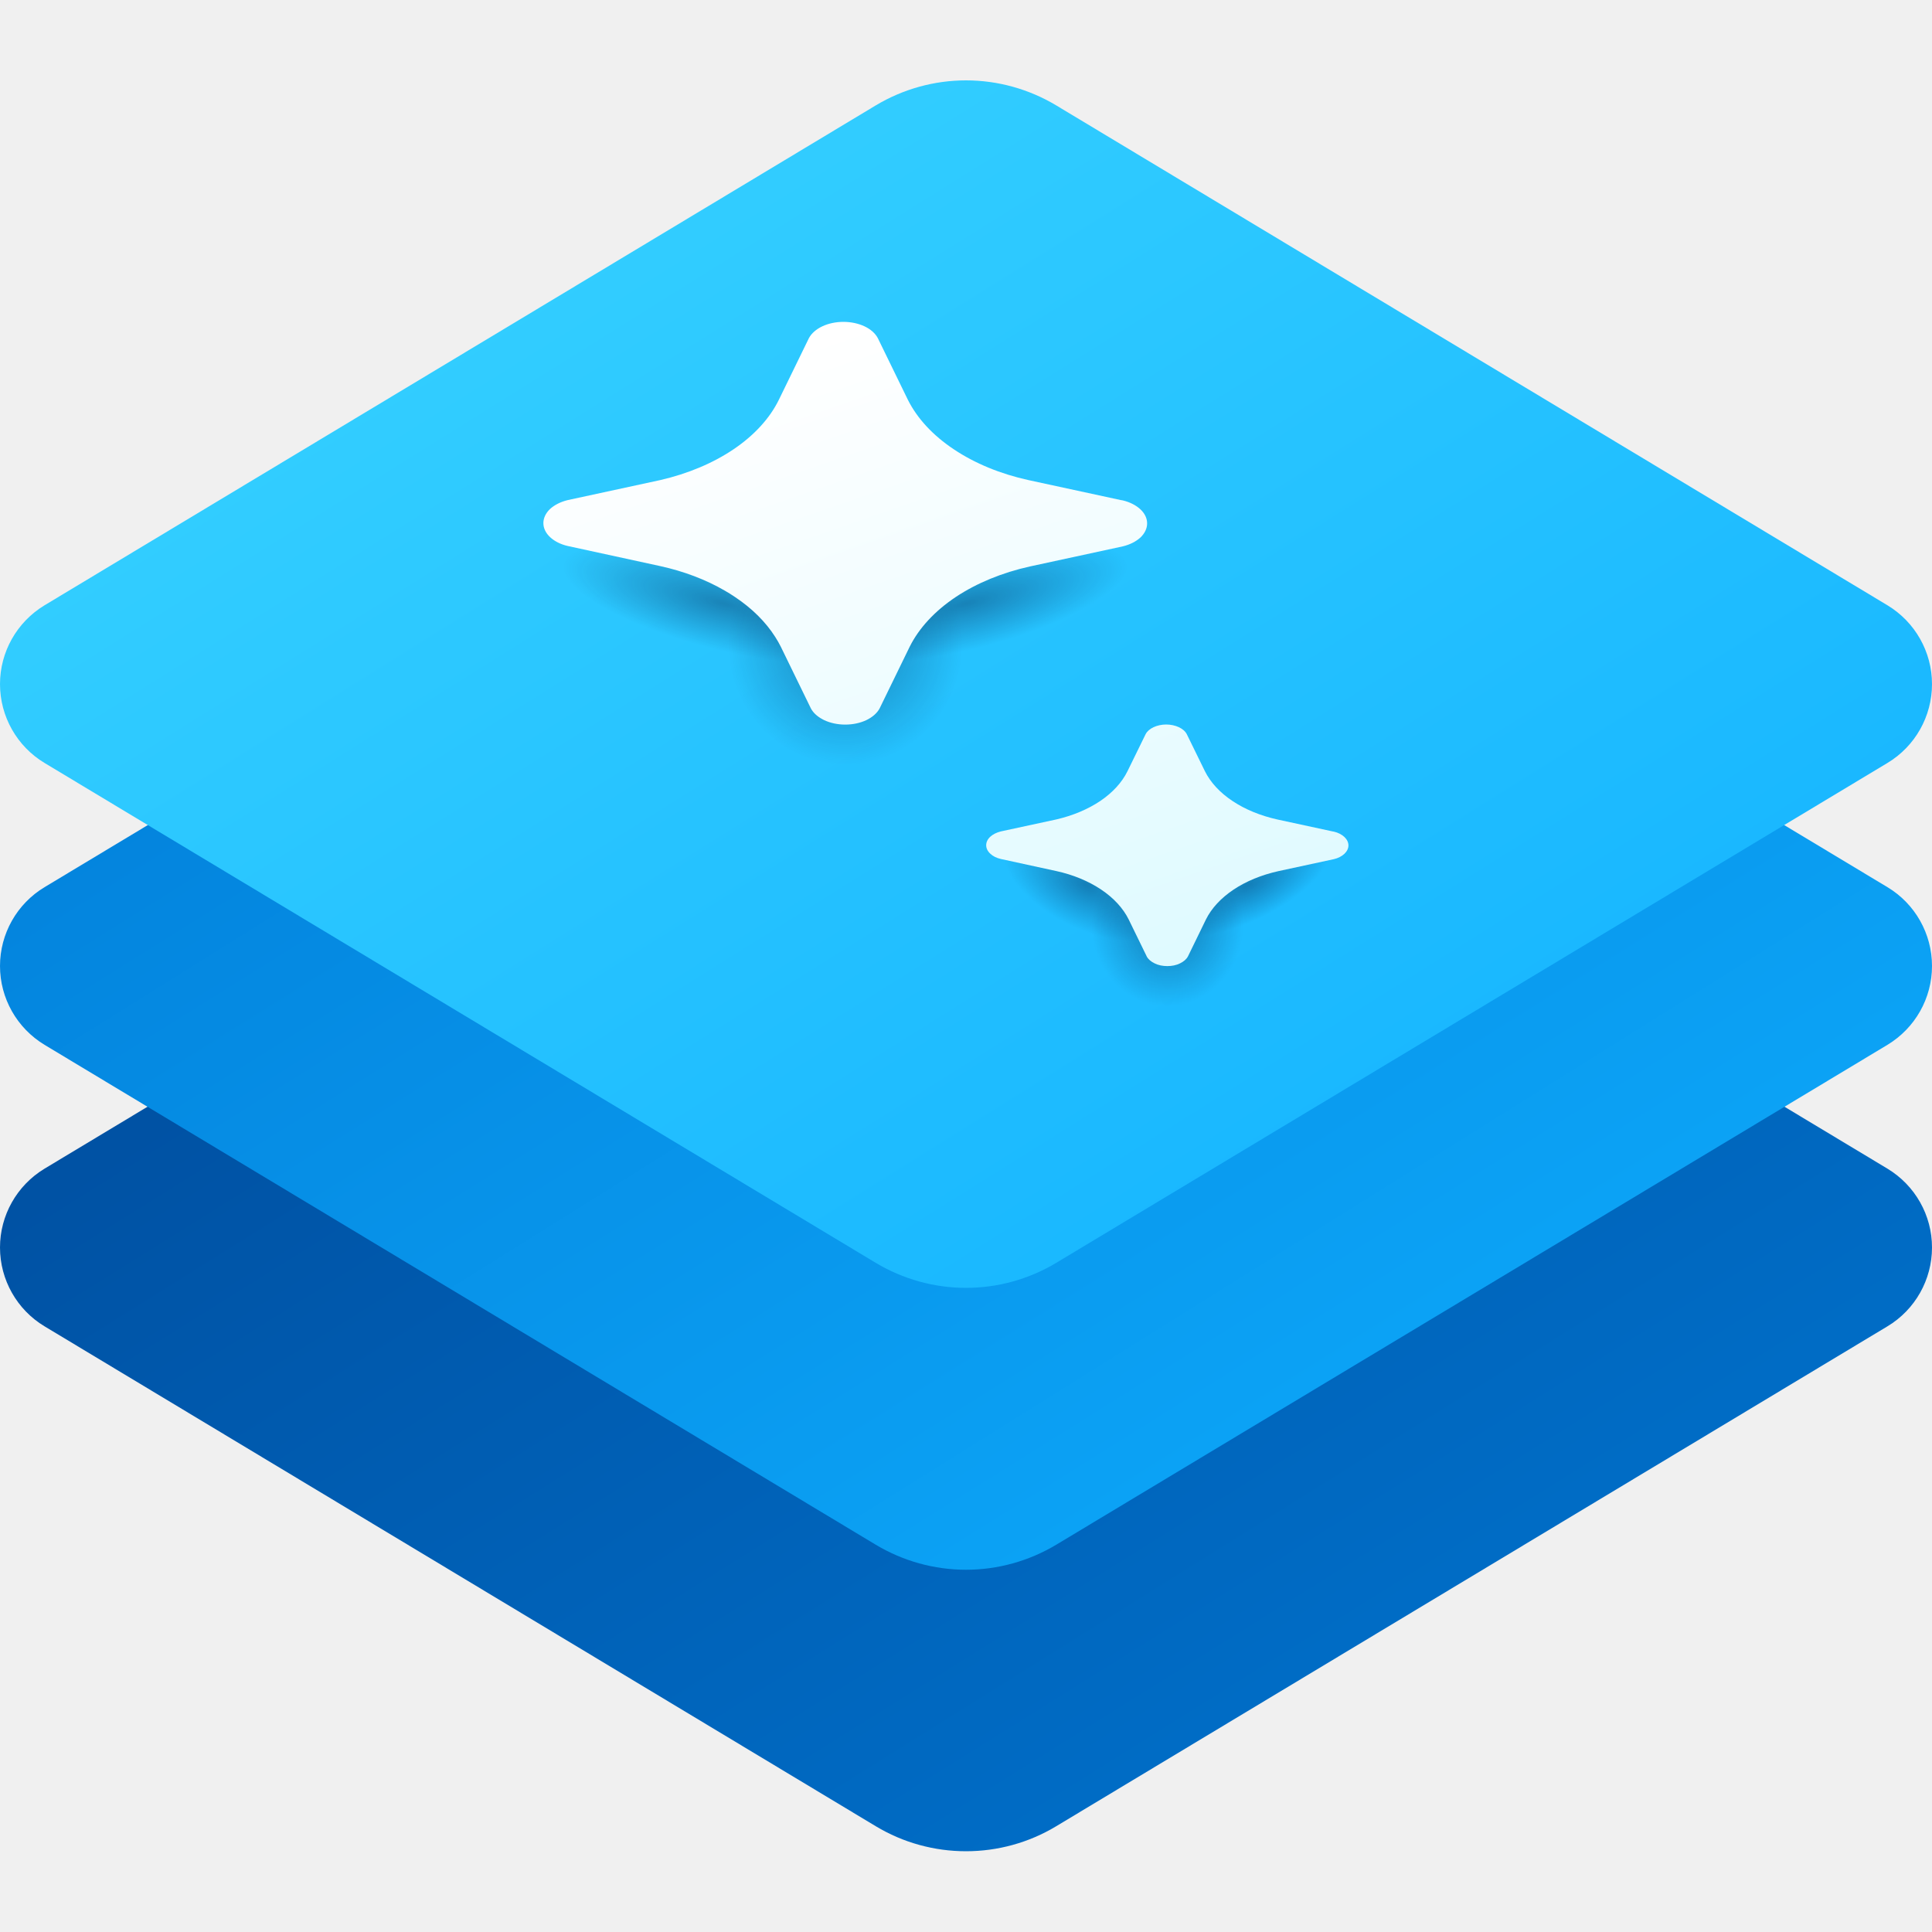
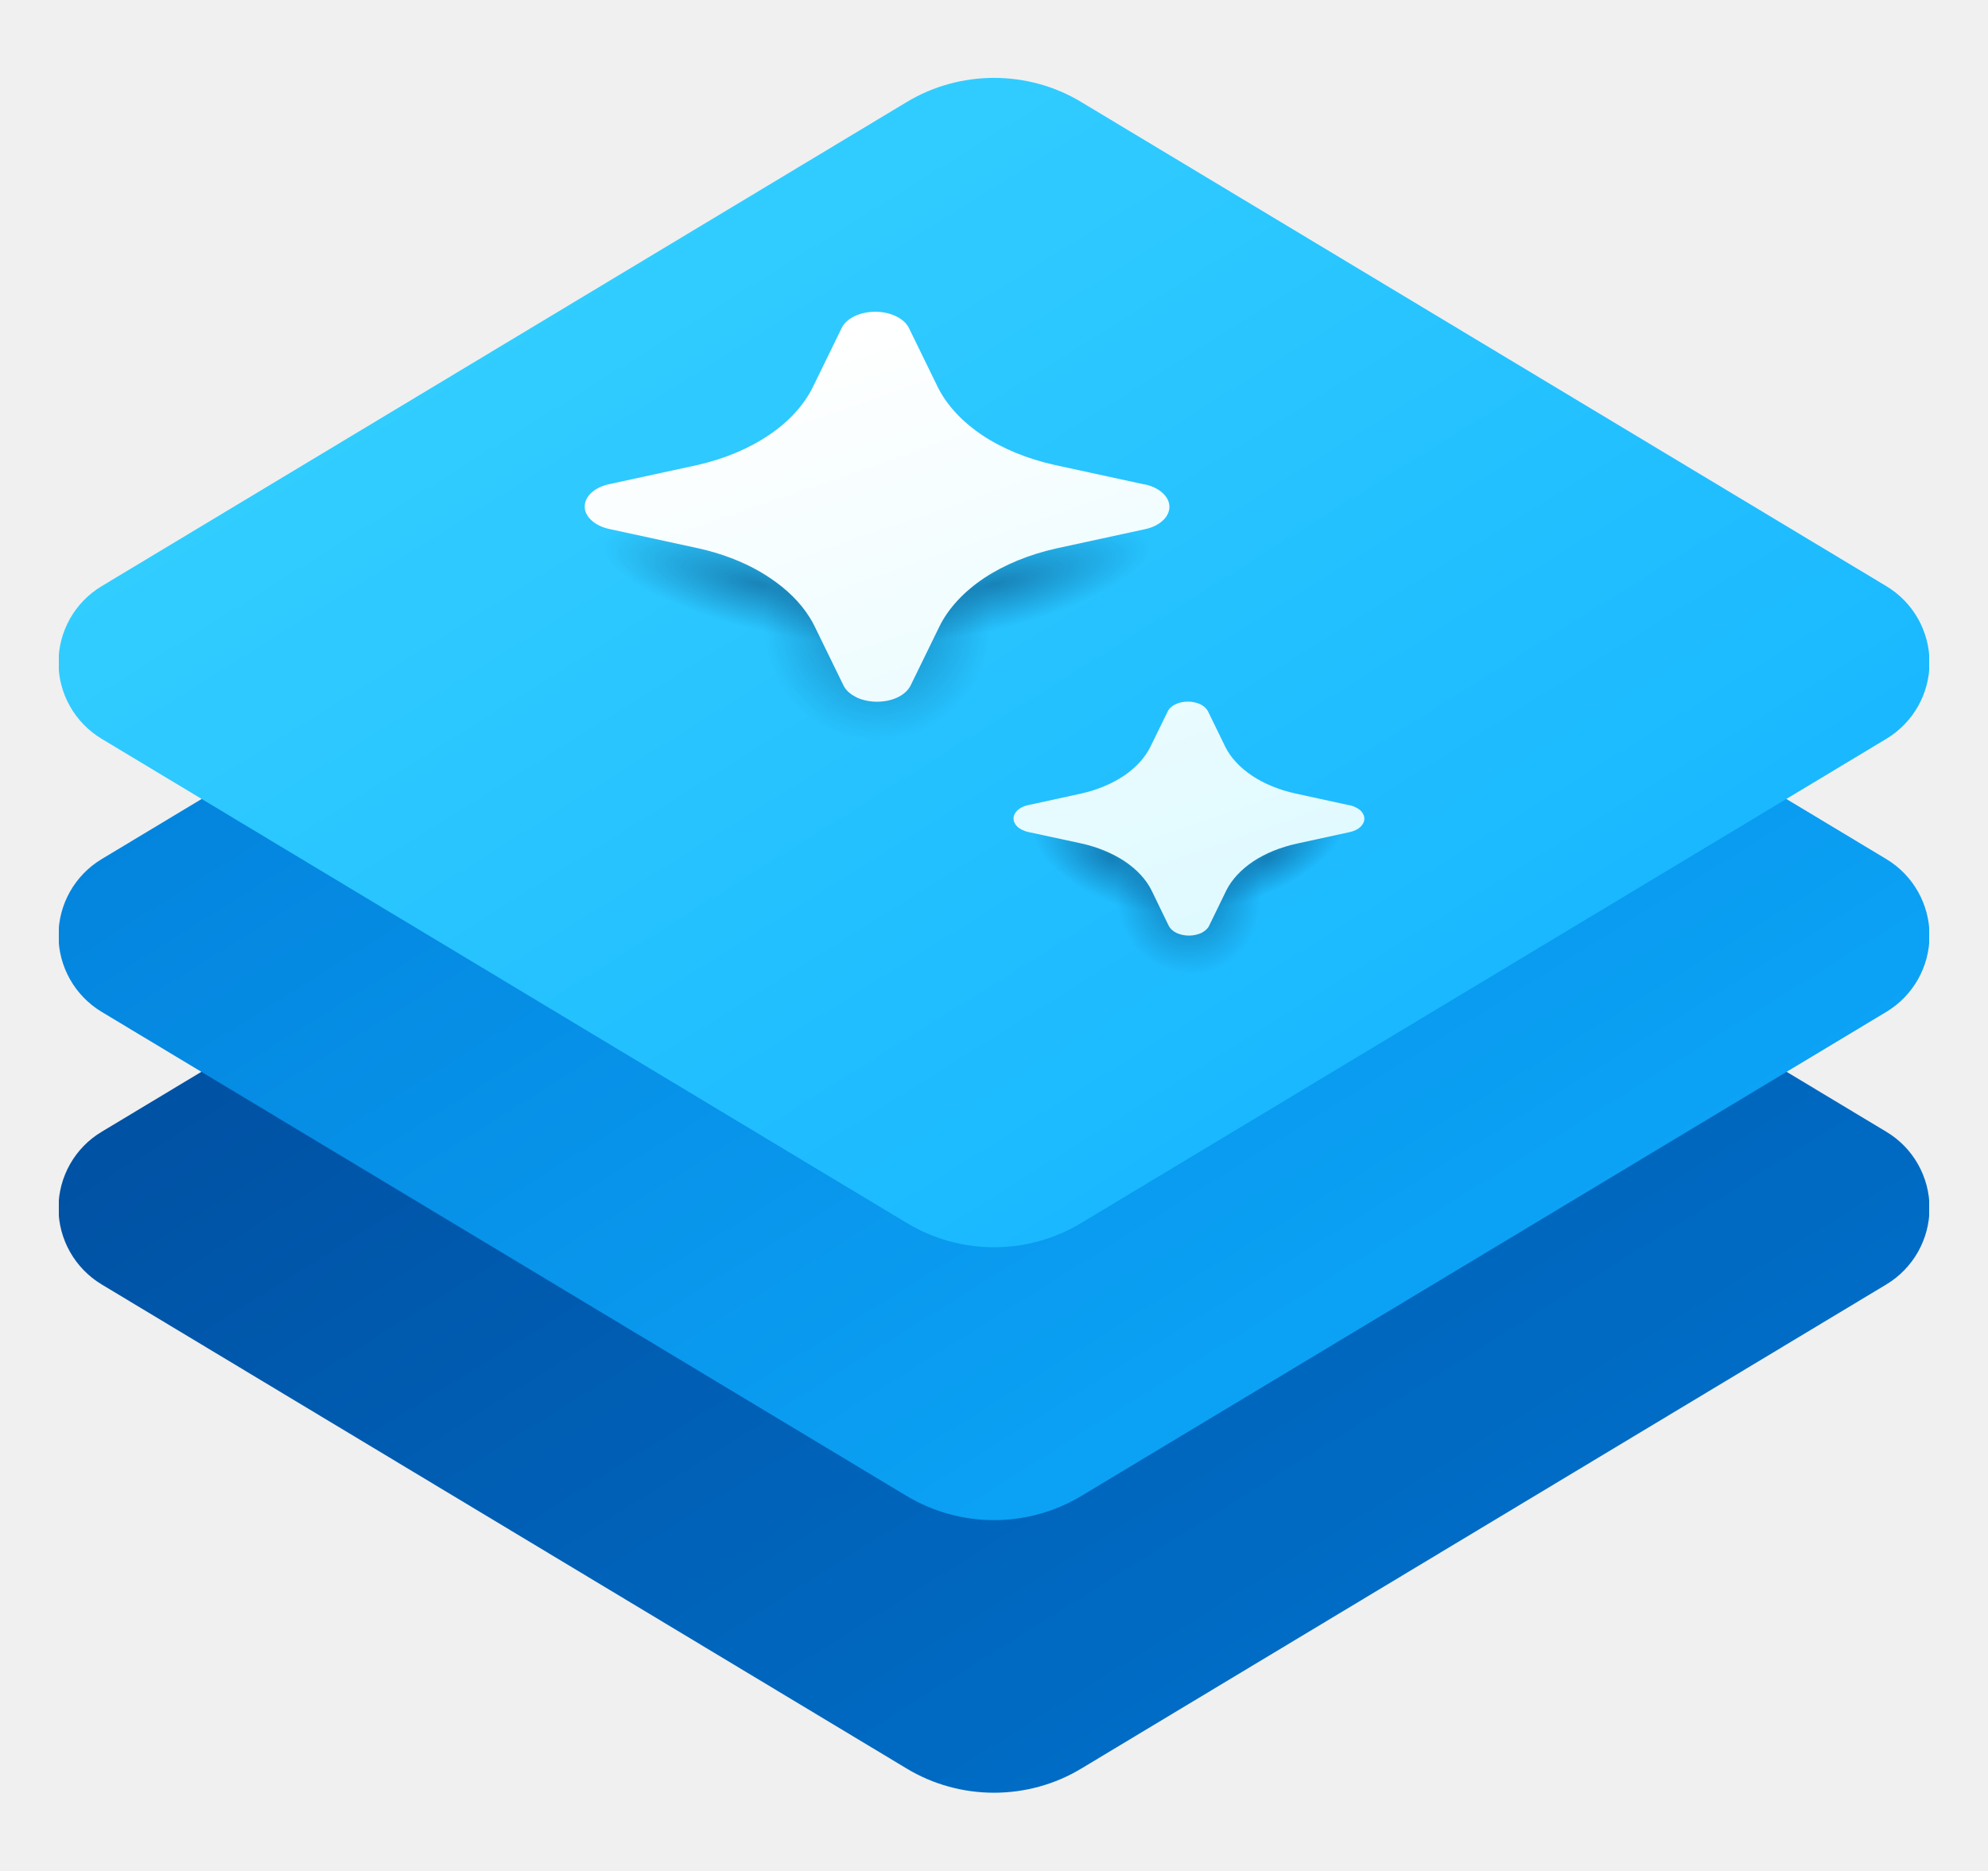
- <svg xmlns="http://www.w3.org/2000/svg" width="20" height="20" viewBox="0 0 20 20" fill="none">
-   <g clip-path="url(#clip0_1729_11660)">
-     <mask id="mask0_1729_11660" style="mask-type:luminance" maskUnits="userSpaceOnUse" x="0" y="0" width="20" height="20">
-       <path d="M20 0H0V20H20V0Z" fill="white" />
+ <svg xmlns="http://www.w3.org/2000/svg" width="17" height="16" viewBox="0 0 17 16" fill="none">
+   <g clip-path="url(#clip0_2092_1770)">
+     <mask id="mask0_2092_1770" style="mask-type:luminance" maskUnits="userSpaceOnUse" x="0" y="0" width="17" height="16">
+       <path d="M16.5 0H0.5V16H16.5V0Z" fill="white" />
    </mask>
-     <g mask="url(#mask0_1729_11660)">
-       <path d="M19.539 13.73L10.934 18.905C10.652 19.075 10.329 19.164 10 19.164C9.671 19.164 9.348 19.075 9.066 18.905L0.461 13.73C0.175 13.558 0 13.248 0 12.914C0 12.58 0.175 12.271 0.461 12.098L9.066 6.923C9.348 6.754 9.671 6.664 10 6.664C10.329 6.664 10.652 6.754 10.934 6.923L19.539 12.098C19.825 12.271 20 12.58 20 12.914C20 13.248 19.825 13.558 19.539 13.73Z" fill="url(#paint0_linear_1729_11660)" />
-       <path d="M19.539 10.816L10.934 15.991C10.652 16.16 10.329 16.25 10 16.25C9.671 16.25 9.348 16.16 9.066 15.991L0.461 10.816C0.175 10.643 0 10.334 0 10C0 9.666 0.175 9.356 0.461 9.184L9.066 4.009C9.348 3.84 9.671 3.75 10 3.75C10.329 3.75 10.652 3.84 10.934 4.009L19.539 9.184C19.825 9.356 20 9.666 20 10C20 10.334 19.825 10.643 19.539 10.816Z" fill="url(#paint1_linear_1729_11660)" />
-       <path d="M19.539 7.898L10.934 13.073C10.652 13.242 10.329 13.332 10 13.332C9.671 13.332 9.348 13.242 9.066 13.073L0.461 7.898C0.175 7.726 0 7.416 0 7.082C0 6.748 0.175 6.439 0.461 6.266L9.066 1.091C9.348 0.922 9.671 0.832 10 0.832C10.329 0.832 10.652 0.922 10.934 1.091L19.539 6.266C19.825 6.439 20 6.748 20 7.082C20 7.416 19.825 7.726 19.539 7.898Z" fill="url(#paint2_linear_1729_11660)" />
-       <path d="M14.167 9.447C14.167 10.367 13.421 11.114 12.5 11.114H6.667C5.746 11.114 5 10.367 5 9.447V3.332H14.167V9.447Z" fill="url(#paint3_radial_1729_11660)" fill-opacity="0.4" />
-       <path d="M14.167 9.447C14.167 10.367 13.421 11.114 12.5 11.114H6.667C5.746 11.114 5 10.367 5 9.447V3.332H14.167V9.447Z" fill="url(#paint4_radial_1729_11660)" fill-opacity="0.4" />
-       <path d="M14.167 9.447C14.167 10.367 13.421 11.114 12.5 11.114H6.667C5.746 11.114 5 10.367 5 9.447V3.332H14.167V9.447Z" fill="url(#paint5_radial_1729_11660)" fill-opacity="0.4" />
-       <path d="M14.167 9.447C14.167 10.367 13.421 11.114 12.5 11.114H6.667C5.746 11.114 5 10.367 5 9.447V3.332H14.167V9.447Z" fill="url(#paint6_radial_1729_11660)" fill-opacity="0.4" />
-       <path d="M14.167 9.447C14.167 10.367 13.421 11.114 12.5 11.114H6.667C5.746 11.114 5 10.367 5 9.447V3.332H14.167V9.447Z" fill="url(#paint7_radial_1729_11660)" fill-opacity="0.4" />
-       <path d="M14.167 9.447C14.167 10.367 13.421 11.114 12.5 11.114H6.667C5.746 11.114 5 10.367 5 9.447V3.332H14.167V9.447Z" fill="url(#paint8_radial_1729_11660)" fill-opacity="0.4" />
-       <path d="M9.398 4.138L9.087 3.5C9.061 3.451 9.013 3.408 8.949 3.378C8.885 3.348 8.809 3.332 8.731 3.332C8.653 3.332 8.576 3.348 8.513 3.378C8.449 3.408 8.4 3.451 8.374 3.5L8.063 4.138C7.969 4.33 7.808 4.506 7.595 4.65C7.382 4.794 7.121 4.904 6.834 4.97L5.877 5.177C5.803 5.195 5.74 5.227 5.694 5.269C5.649 5.312 5.625 5.363 5.625 5.415C5.625 5.467 5.649 5.518 5.694 5.56C5.74 5.603 5.803 5.635 5.877 5.652L6.834 5.86C7.08 5.914 7.306 6 7.501 6.113C7.538 6.134 7.573 6.156 7.607 6.179C7.786 6.298 7.928 6.44 8.026 6.595C8.047 6.628 8.066 6.661 8.083 6.695L8.394 7.333C8.417 7.377 8.459 7.416 8.513 7.445C8.519 7.448 8.525 7.452 8.532 7.455C8.596 7.485 8.672 7.501 8.75 7.501C8.828 7.501 8.904 7.485 8.968 7.455C9.032 7.424 9.08 7.382 9.106 7.333L9.417 6.695C9.514 6.501 9.677 6.325 9.894 6.18C10.111 6.036 10.375 5.927 10.666 5.863L11.623 5.656C11.697 5.638 11.76 5.606 11.806 5.564C11.851 5.521 11.875 5.47 11.875 5.418C11.875 5.366 11.851 5.315 11.806 5.273C11.76 5.23 11.697 5.198 11.623 5.18L11.604 5.177L10.647 4.97C10.356 4.906 10.092 4.797 9.875 4.652C9.658 4.508 9.495 4.332 9.398 4.138Z" fill="url(#paint9_linear_1729_11660)" />
-       <path d="M13.222 8.483L13.796 8.607L13.808 8.609C13.852 8.619 13.89 8.639 13.917 8.664C13.944 8.69 13.959 8.72 13.959 8.752C13.959 8.783 13.944 8.813 13.917 8.839C13.89 8.864 13.852 8.884 13.808 8.894L13.234 9.018C13.059 9.057 12.9 9.122 12.77 9.209C12.64 9.296 12.542 9.401 12.484 9.518L12.298 9.9C12.282 9.93 12.253 9.955 12.215 9.973C12.177 9.992 12.131 10.001 12.084 10.001C12.037 10.001 11.991 9.992 11.953 9.973C11.915 9.955 11.886 9.93 11.87 9.9L11.87 9.899L11.684 9.518C11.626 9.401 11.528 9.295 11.398 9.208C11.268 9.121 11.109 9.055 10.934 9.017L10.36 8.892C10.316 8.882 10.278 8.863 10.251 8.837C10.223 8.811 10.209 8.781 10.209 8.75C10.209 8.718 10.223 8.688 10.251 8.662C10.278 8.637 10.316 8.618 10.36 8.607L10.934 8.483C11.107 8.443 11.263 8.377 11.391 8.291C11.519 8.204 11.615 8.099 11.672 7.983L11.859 7.601C11.874 7.571 11.903 7.546 11.941 7.528C11.98 7.51 12.026 7.5 12.072 7.5C12.119 7.5 12.165 7.51 12.204 7.528C12.242 7.546 12.271 7.571 12.286 7.601L12.473 7.983C12.531 8.1 12.629 8.206 12.759 8.292C12.889 8.379 13.048 8.444 13.222 8.483Z" fill="url(#paint10_linear_1729_11660)" />
+     <g mask="url(#mask0_2092_1770)">
+       <mask id="mask1_2092_1770" style="mask-type:luminance" maskUnits="userSpaceOnUse" x="0" y="0" width="17" height="16">
+         <path d="M16.5 0H0.5V16H16.5V0Z" fill="white" />
+       </mask>
+       <g mask="url(#mask1_2092_1770)">
+         <path d="M16.131 10.984L9.247 15.124C9.022 15.26 8.763 15.331 8.5 15.331C8.237 15.331 7.978 15.26 7.753 15.124L0.869 10.984C0.64 10.846 0.5 10.598 0.5 10.331C0.5 10.064 0.64 9.816 0.869 9.679L7.753 5.539C7.978 5.403 8.237 5.331 8.5 5.331C8.763 5.331 9.022 5.403 9.247 5.539L16.131 9.679C16.36 9.816 16.5 10.064 16.5 10.331C16.5 10.598 16.36 10.846 16.131 10.984Z" fill="url(#paint0_linear_2092_1770)" />
+         <path d="M16.131 8.653L9.247 12.793C9.022 12.928 8.763 13 8.5 13C8.237 13 7.978 12.928 7.753 12.793L0.869 8.653C0.64 8.515 0.5 8.267 0.5 8C0.5 7.733 0.64 7.485 0.869 7.347L7.753 3.207C7.978 3.072 8.237 3 8.5 3C8.763 3 9.022 3.072 9.247 3.207L16.131 7.347C16.36 7.485 16.5 7.733 16.5 8C16.5 8.267 16.36 8.515 16.131 8.653Z" fill="url(#paint1_linear_2092_1770)" />
+         <path d="M16.131 6.318L9.247 10.458C9.022 10.594 8.763 10.666 8.5 10.666C8.237 10.666 7.978 10.594 7.753 10.458L0.869 6.318C0.64 6.18 0.5 5.933 0.5 5.666C0.5 5.398 0.64 5.151 0.869 5.013L7.753 0.873C7.978 0.737 8.237 0.666 8.5 0.666C8.763 0.666 9.022 0.737 9.247 0.873L16.131 5.013C16.36 5.151 16.5 5.398 16.5 5.666C16.5 5.933 16.36 6.18 16.131 6.318Z" fill="url(#paint2_linear_2092_1770)" />
+         <path d="M11.833 7.558C11.833 8.294 11.236 8.891 10.5 8.891H5.833C5.097 8.891 4.5 8.294 4.5 7.558V2.666H11.833V7.558Z" fill="url(#paint3_radial_2092_1770)" fill-opacity="0.4" />
+         <path d="M11.833 7.558C11.833 8.294 11.236 8.891 10.5 8.891H5.833C5.097 8.891 4.5 8.294 4.5 7.558V2.666H11.833V7.558Z" fill="url(#paint4_radial_2092_1770)" fill-opacity="0.4" />
+         <path d="M11.833 7.558C11.833 8.294 11.236 8.891 10.5 8.891H5.833C5.097 8.891 4.5 8.294 4.5 7.558V2.666H11.833V7.558Z" fill="url(#paint5_radial_2092_1770)" fill-opacity="0.4" />
+         <path d="M11.833 7.558C11.833 8.294 11.236 8.891 10.5 8.891H5.833C5.097 8.891 4.5 8.294 4.5 7.558V2.666H11.833V7.558Z" fill="url(#paint6_radial_2092_1770)" fill-opacity="0.4" />
+         <path d="M11.833 7.558C11.833 8.294 11.236 8.891 10.5 8.891H5.833C5.097 8.891 4.5 8.294 4.5 7.558V2.666H11.833V7.558Z" fill="url(#paint7_radial_2092_1770)" fill-opacity="0.4" />
+         <path d="M11.833 7.558C11.833 8.294 11.236 8.891 10.5 8.891H5.833C5.097 8.891 4.5 8.294 4.5 7.558V2.666H11.833V7.558Z" fill="url(#paint8_radial_2092_1770)" fill-opacity="0.4" />
+         <path d="M8.019 3.31L7.77 2.8C7.749 2.761 7.71 2.727 7.659 2.703C7.608 2.679 7.547 2.666 7.485 2.666C7.422 2.666 7.361 2.679 7.31 2.703C7.259 2.727 7.22 2.761 7.2 2.8L6.951 3.31C6.875 3.464 6.747 3.605 6.576 3.72C6.405 3.836 6.197 3.923 5.967 3.976L5.202 4.142C5.143 4.156 5.092 4.181 5.056 4.215C5.019 4.25 5 4.29 5 4.332C5 4.374 5.019 4.414 5.056 4.448C5.092 4.482 5.143 4.508 5.202 4.522L5.967 4.688C6.164 4.731 6.345 4.8 6.501 4.89C6.53 4.907 6.558 4.925 6.585 4.943C6.729 5.039 6.843 5.152 6.921 5.276C6.938 5.302 6.953 5.329 6.966 5.356L7.215 5.866C7.234 5.902 7.267 5.933 7.311 5.956C7.315 5.959 7.32 5.961 7.325 5.964C7.376 5.988 7.437 6.001 7.5 6.001C7.563 6.001 7.624 5.988 7.675 5.964C7.726 5.94 7.764 5.905 7.785 5.866L8.034 5.356C8.111 5.201 8.242 5.06 8.415 4.944C8.589 4.829 8.8 4.742 9.033 4.69L9.798 4.524C9.857 4.511 9.908 4.485 9.944 4.451C9.981 4.417 10 4.376 10 4.334C10 4.293 9.981 4.252 9.944 4.218C9.908 4.184 9.857 4.158 9.798 4.144L9.783 4.142L9.018 3.976C8.785 3.924 8.573 3.837 8.4 3.722C8.227 3.606 8.096 3.465 8.019 3.31Z" fill="url(#paint9_linear_2092_1770)" />
+         <path d="M11.078 6.786L11.537 6.886L11.546 6.887C11.581 6.896 11.612 6.911 11.634 6.931C11.655 6.952 11.667 6.976 11.667 7.001C11.667 7.026 11.655 7.051 11.634 7.071C11.612 7.092 11.581 7.107 11.546 7.115L11.087 7.215C10.947 7.246 10.82 7.298 10.716 7.367C10.612 7.437 10.534 7.521 10.487 7.614L10.338 7.92C10.326 7.944 10.302 7.964 10.272 7.979C10.241 7.993 10.204 8.001 10.167 8.001C10.13 8.001 10.093 7.993 10.062 7.979C10.032 7.964 10.008 7.944 9.996 7.92L9.995 7.919L9.847 7.614C9.801 7.521 9.722 7.436 9.618 7.366C9.514 7.297 9.387 7.244 9.247 7.213L8.788 7.114C8.753 7.105 8.722 7.09 8.7 7.07C8.679 7.049 8.667 7.025 8.667 7C8.667 6.975 8.679 6.95 8.7 6.93C8.722 6.909 8.753 6.894 8.788 6.886L9.247 6.786C9.385 6.755 9.51 6.702 9.613 6.633C9.715 6.563 9.792 6.479 9.837 6.387L9.987 6.081C9.999 6.057 10.022 6.037 10.053 6.022C10.084 6.008 10.12 6 10.158 6C10.195 6 10.232 6.008 10.263 6.022C10.293 6.037 10.316 6.057 10.329 6.081L10.478 6.387C10.524 6.48 10.603 6.564 10.707 6.634C10.811 6.703 10.938 6.755 11.078 6.786Z" fill="url(#paint10_linear_2092_1770)" />
+       </g>
    </g>
  </g>
  <defs>
-     <linearGradient id="paint0_linear_1729_11660" x1="0" y1="6.664" x2="11.236" y2="24.642" gradientUnits="userSpaceOnUse">
+     <linearGradient id="paint0_linear_2092_1770" x1="0.5" y1="5.331" x2="9.489" y2="19.713" gradientUnits="userSpaceOnUse">
      <stop stop-color="#004695" />
      <stop offset="1" stop-color="#0078D4" />
    </linearGradient>
-     <linearGradient id="paint1_linear_1729_11660" x1="0" y1="3.75" x2="11.236" y2="21.727" gradientUnits="userSpaceOnUse">
+     <linearGradient id="paint1_linear_2092_1770" x1="0.5" y1="3" x2="9.489" y2="17.382" gradientUnits="userSpaceOnUse">
      <stop stop-color="#0078D4" />
      <stop offset="1" stop-color="#0FAFFF" />
    </linearGradient>
-     <linearGradient id="paint2_linear_1729_11660" x1="0.5" y1="0.832" x2="11.736" y2="18.81" gradientUnits="userSpaceOnUse">
+     <linearGradient id="paint2_linear_2092_1770" x1="0.9" y1="0.666" x2="9.889" y2="15.048" gradientUnits="userSpaceOnUse">
      <stop stop-color="#3BD5FF" />
      <stop offset="1" stop-color="#0FAFFF" />
    </linearGradient>
-     <radialGradient id="paint3_radial_1729_11660" cx="0" cy="0" r="1" gradientUnits="userSpaceOnUse" gradientTransform="translate(8.75 6.66536) rotate(90) scale(1.25 1.21405)">
+     <radialGradient id="paint3_radial_2092_1770" cx="0" cy="0" r="1" gradientUnits="userSpaceOnUse" gradientTransform="translate(7.5 5.33231) rotate(90) scale(1 0.97124)">
      <stop stop-color="#00204D" />
      <stop offset="1" stop-color="#00204D" stop-opacity="0" />
    </radialGradient>
-     <radialGradient id="paint4_radial_1729_11660" cx="0" cy="0" r="1" gradientUnits="userSpaceOnUse" gradientTransform="translate(10 6.2487) rotate(-14.0362) scale(1.71796 0.475794)">
+     <radialGradient id="paint4_radial_2092_1770" cx="0" cy="0" r="1" gradientUnits="userSpaceOnUse" gradientTransform="translate(8.5 4.99899) rotate(-14.0362) scale(1.37437 0.380635)">
      <stop stop-color="#00204D" />
      <stop offset="1" stop-color="#00204D" stop-opacity="0" />
    </radialGradient>
-     <radialGradient id="paint5_radial_1729_11660" cx="0" cy="0" r="1" gradientUnits="userSpaceOnUse" gradientTransform="translate(7.5 6.2487) rotate(-165.964) scale(1.71796 0.480969)">
+     <radialGradient id="paint5_radial_2092_1770" cx="0" cy="0" r="1" gradientUnits="userSpaceOnUse" gradientTransform="translate(6.5 4.99899) rotate(-165.964) scale(1.37437 0.384775)">
      <stop stop-color="#00204D" />
      <stop offset="1" stop-color="#00204D" stop-opacity="0" />
    </radialGradient>
-     <radialGradient id="paint6_radial_1729_11660" cx="0" cy="0" r="1" gradientUnits="userSpaceOnUse" gradientTransform="translate(11.25 9.16536) rotate(-153.435) scale(0.931696 0.448752)">
+     <radialGradient id="paint6_radial_2092_1770" cx="0" cy="0" r="1" gradientUnits="userSpaceOnUse" gradientTransform="translate(9.5 7.33231) rotate(-153.435) scale(0.745357 0.359002)">
      <stop stop-color="#00204D" />
      <stop offset="1" stop-color="#00204D" stop-opacity="0" />
    </radialGradient>
-     <radialGradient id="paint7_radial_1729_11660" cx="0" cy="0" r="1" gradientUnits="userSpaceOnUse" gradientTransform="translate(12.9167 9.16536) rotate(-26.565) scale(0.931696 0.362779)">
+     <radialGradient id="paint7_radial_2092_1770" cx="0" cy="0" r="1" gradientUnits="userSpaceOnUse" gradientTransform="translate(10.8334 7.33231) rotate(-26.565) scale(0.745357 0.290223)">
      <stop stop-color="#00204D" />
      <stop offset="1" stop-color="#00204D" stop-opacity="0" />
    </radialGradient>
-     <radialGradient id="paint8_radial_1729_11660" cx="0" cy="0" r="1" gradientUnits="userSpaceOnUse" gradientTransform="translate(12.0833 9.58203) rotate(90) scale(0.833333 0.784408)">
+     <radialGradient id="paint8_radial_2092_1770" cx="0" cy="0" r="1" gradientUnits="userSpaceOnUse" gradientTransform="translate(10.1666 7.66565) rotate(90) scale(0.666666 0.627526)">
      <stop offset="0.064" stop-color="#00204D" />
      <stop offset="1" stop-color="#00204D" stop-opacity="0" />
    </radialGradient>
-     <linearGradient id="paint9_linear_1729_11660" x1="7.415" y1="3.873" x2="9.781" y2="10.699" gradientUnits="userSpaceOnUse">
+     <linearGradient id="paint9_linear_2092_1770" x1="6.432" y1="3.099" x2="8.325" y2="8.559" gradientUnits="userSpaceOnUse">
      <stop stop-color="white" />
      <stop offset="1" stop-color="#DFFAFF" />
    </linearGradient>
-     <linearGradient id="paint10_linear_1729_11660" x1="7.416" y1="3.875" x2="9.782" y2="10.7" gradientUnits="userSpaceOnUse">
+     <linearGradient id="paint10_linear_2092_1770" x1="6.432" y1="3.1" x2="8.325" y2="8.56" gradientUnits="userSpaceOnUse">
      <stop stop-color="white" />
      <stop offset="1" stop-color="#DFFAFF" />
    </linearGradient>
-     <clipPath id="clip0_1729_11660">
-       <rect width="20" height="20" fill="white" />
+     <clipPath id="clip0_2092_1770">
+       <rect width="16" height="16" fill="white" transform="translate(0.5)" />
    </clipPath>
  </defs>
</svg>
